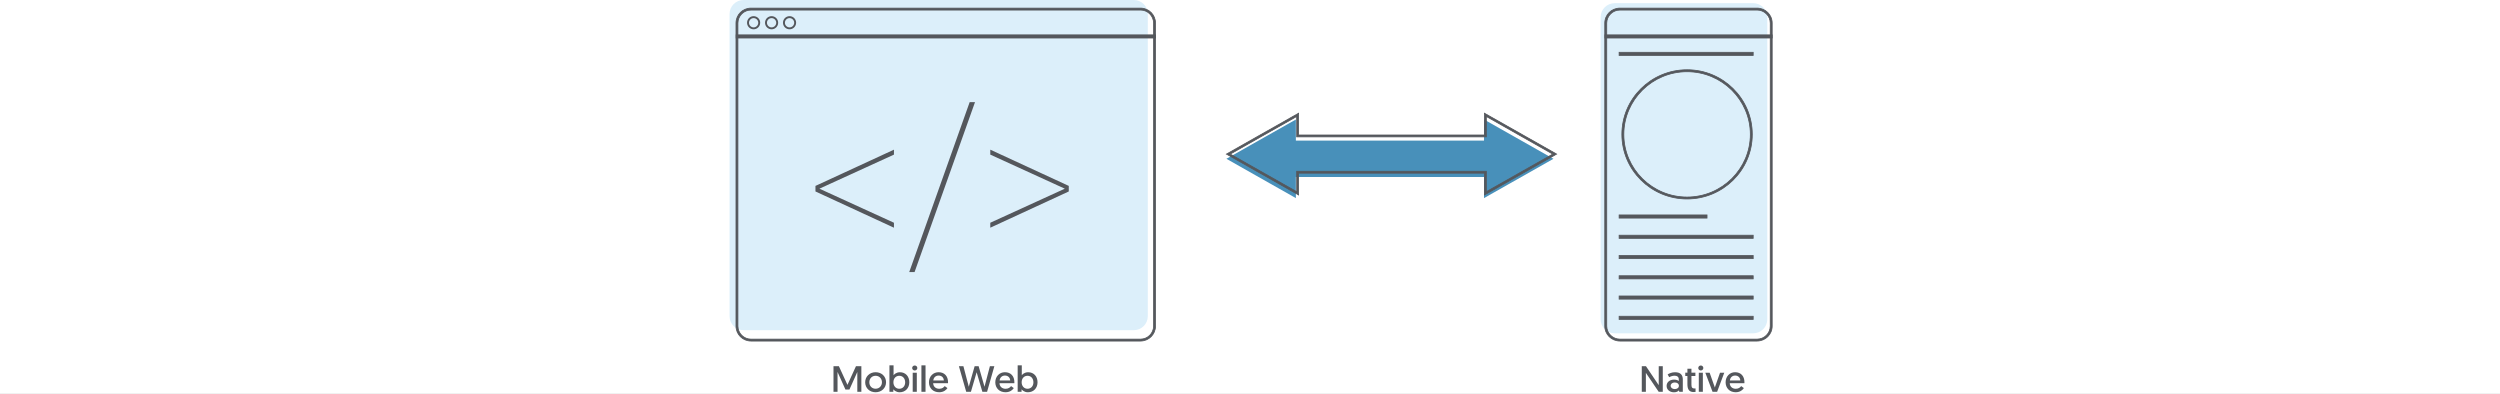
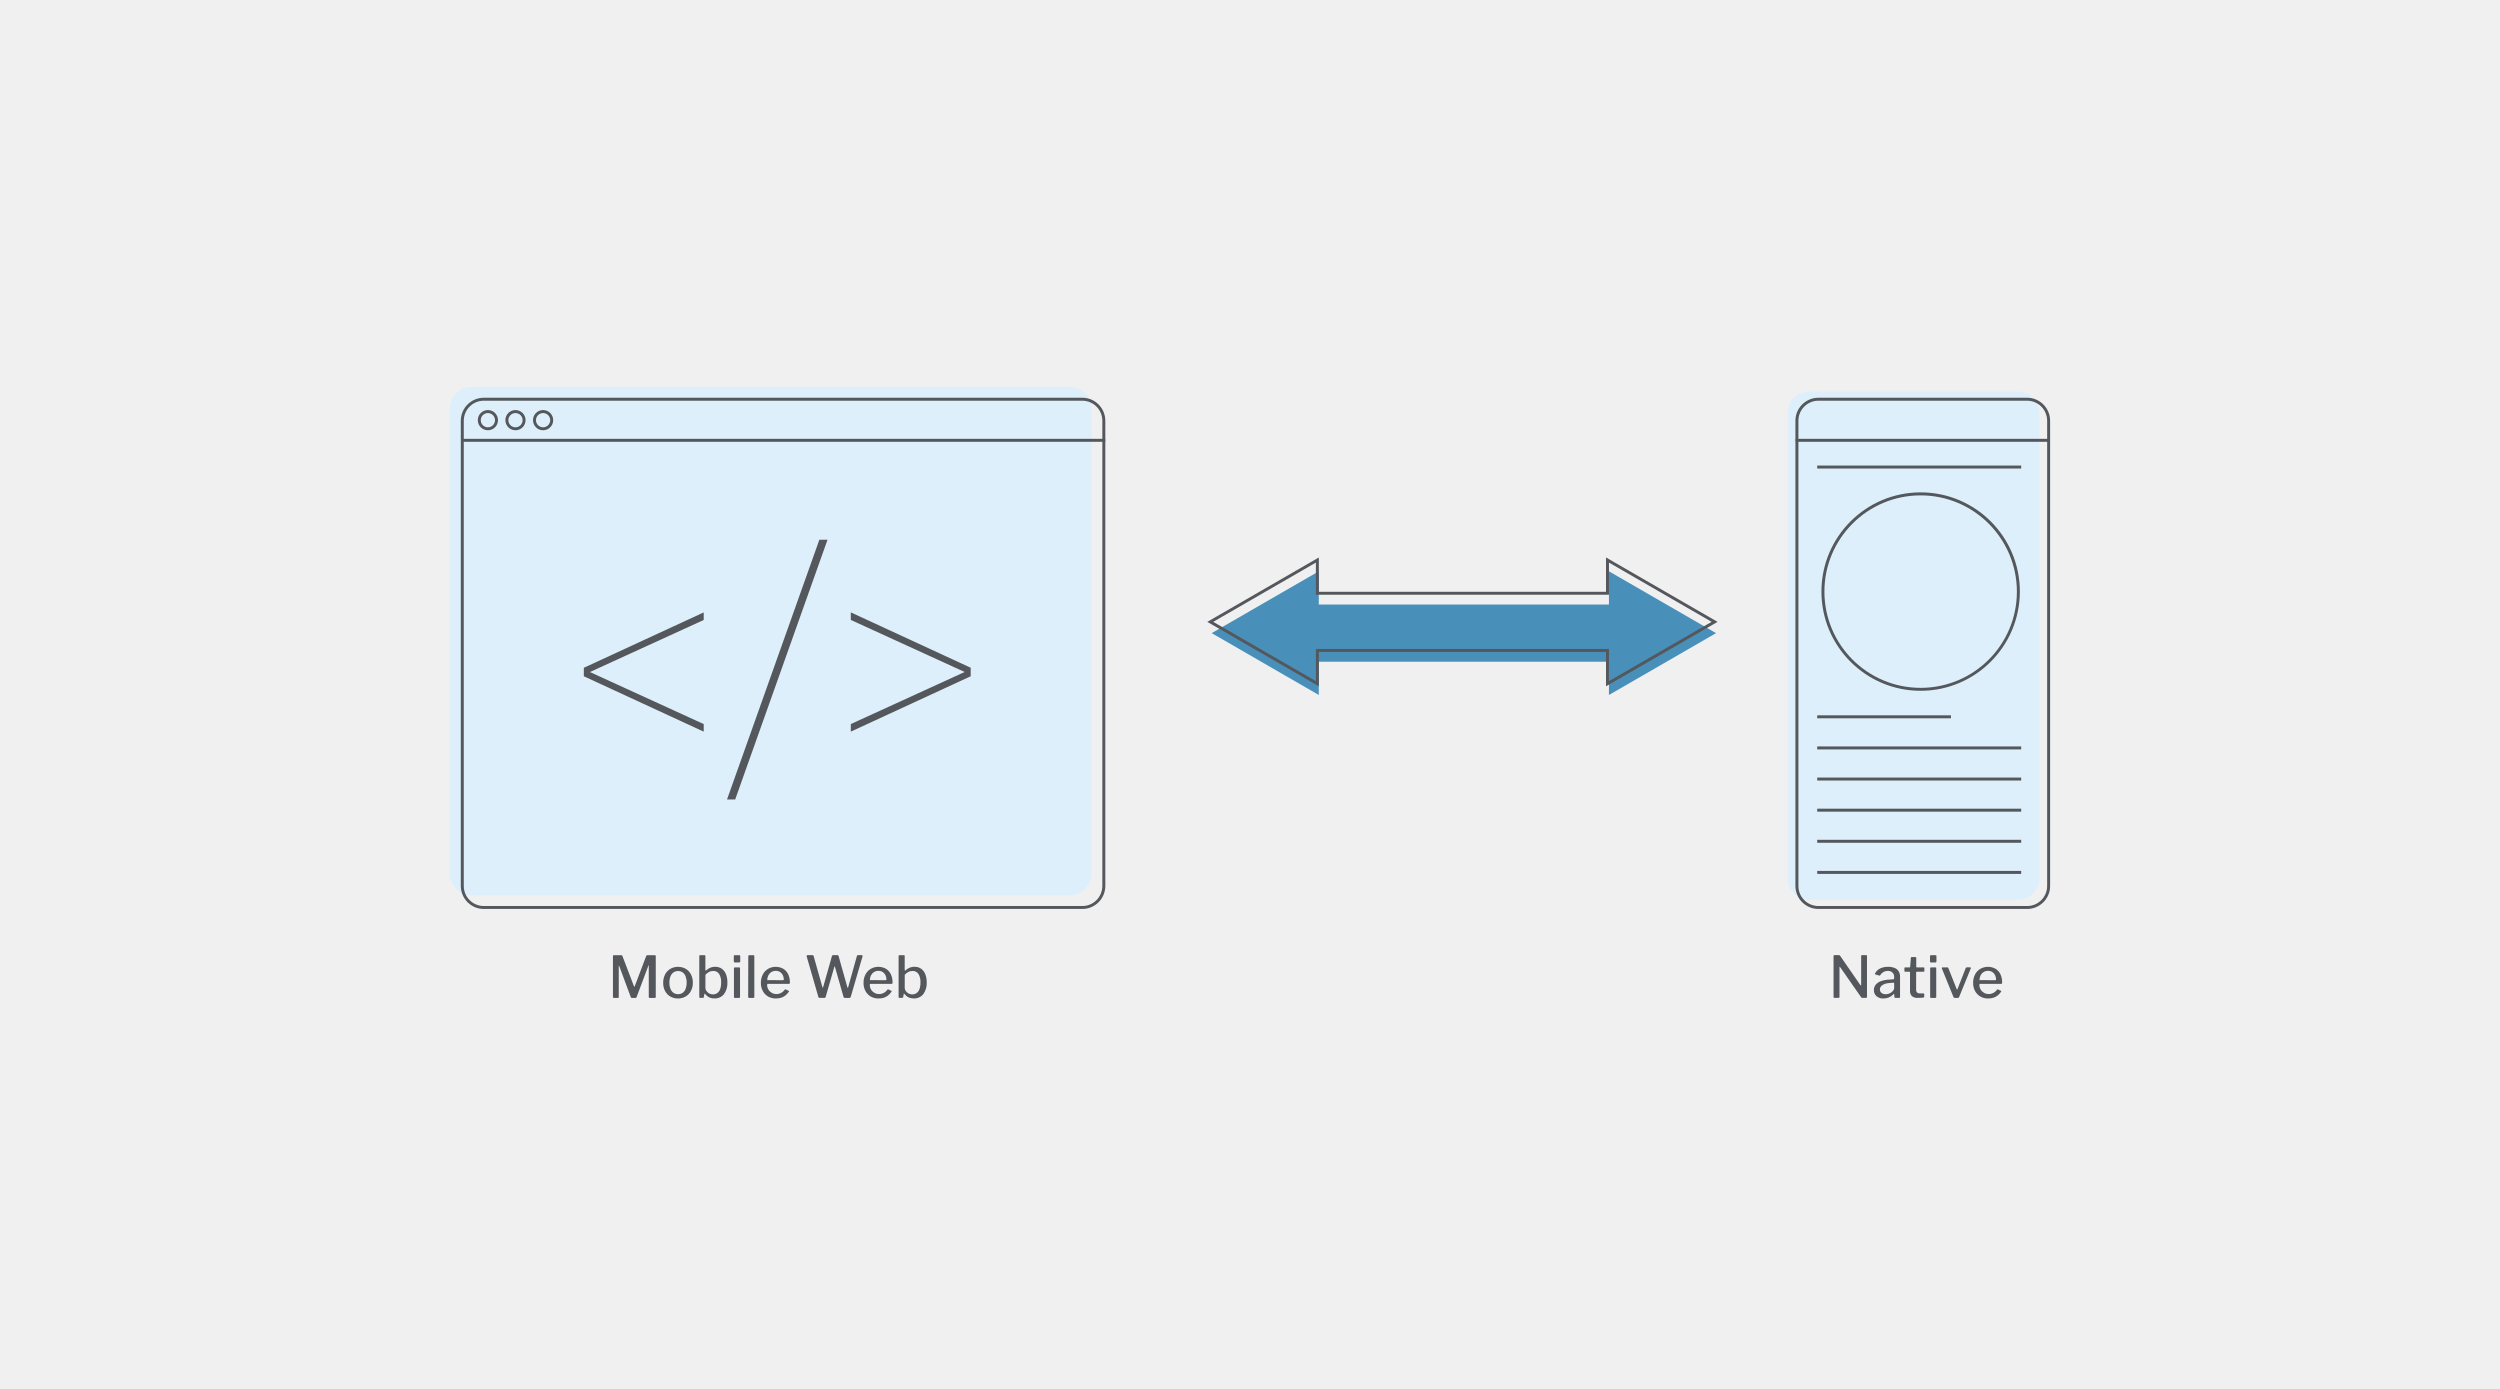
- <svg xmlns="http://www.w3.org/2000/svg" width="795px" height="125px" viewBox="0 0 795 125" version="1.1">
-   <g id="Page-1" stroke="none" stroke-width="1" fill="none" fill-rule="evenodd">
-     <g id="Group-15">
-       <rect id="Rectangle" fill="#FFFFFF" x="0" y="0" width="795" height="125" />
-       <g id="Mobile-Blog-Post-Graphics2-01" transform="translate(232, 0)" fill-rule="nonzero">
-         <path d="M325.473,106 L281.527,106 C279.026,106 277,104.013 277,101.559 L277,5.441 C277,2.987 279.026,1 281.527,1 L325.473,1 C327.974,1 330,2.987 330,5.441 L330,101.559 C330,104.013 327.968,106 325.473,106 Z" id="Path" fill="#DCEFFA" />
-         <path d="M128.543,105 L4.457,105 C1.995,105 0,103.013 0,100.559 L0,4.441 C0,1.987 1.995,0 4.457,0 L128.543,0 C131.005,0 133,1.987 133,4.441 L133,100.559 C133,103.013 131.005,105 128.543,105 Z" id="Path" fill="#DCEFFA" />
-         <g id="Group" transform="translate(2, 2)" fill="#54575C">
-           <path d="M128.695,106.453 L4.801,106.453 C2.176,106.453 0.043,104.319 0.043,101.693 L0.043,5.338 C0.043,2.712 2.176,0.578 4.801,0.578 L128.695,0.578 C131.32,0.578 133.453,2.712 133.453,5.338 L133.453,101.693 C133.453,104.319 131.32,106.453 128.695,106.453 Z M4.801,1.199 C2.52,1.199 0.658,3.056 0.658,5.344 L0.658,101.699 C0.658,103.981 2.514,105.844 4.801,105.844 L128.695,105.844 C130.976,105.844 132.838,103.987 132.838,101.699 L132.838,5.338 C132.838,3.056 130.982,1.193 128.695,1.193 L4.801,1.193 L4.801,1.199 Z" id="Shape" stroke="#54575C" stroke-width="0.25" />
-           <rect id="Rectangle" stroke="#54575C" stroke-width="0.25" x="0.092" y="9.089" width="133.342" height="1" />
-           <path d="M5.649,7.318 C4.499,7.318 3.559,6.383 3.559,5.227 C3.559,4.077 4.493,3.136 5.649,3.136 C6.798,3.136 7.739,4.071 7.739,5.227 C7.739,6.383 6.804,7.318 5.649,7.318 Z M5.649,3.757 C4.838,3.757 4.174,4.421 4.174,5.233 C4.174,6.045 4.838,6.709 5.649,6.709 C6.46,6.709 7.124,6.045 7.124,5.233 C7.124,4.421 6.466,3.757 5.649,3.757 Z" id="Shape" />
-           <path d="M11.365,7.318 C10.216,7.318 9.276,6.383 9.276,5.227 C9.276,4.077 10.21,3.136 11.365,3.136 C12.515,3.136 13.455,4.071 13.455,5.227 C13.455,6.383 12.515,7.318 11.365,7.318 Z M11.365,3.757 C10.554,3.757 9.89,4.421 9.89,5.233 C9.89,6.045 10.554,6.709 11.365,6.709 C12.177,6.709 12.841,6.045 12.841,5.233 C12.841,4.421 12.177,3.757 11.365,3.757 Z" id="Shape" />
-           <path d="M17.076,7.318 C15.926,7.318 14.986,6.383 14.986,5.227 C14.986,4.077 15.92,3.136 17.076,3.136 C18.225,3.136 19.166,4.071 19.166,5.227 C19.166,6.383 18.231,7.318 17.076,7.318 Z M17.076,3.757 C16.264,3.757 15.601,4.421 15.601,5.233 C15.601,6.045 16.264,6.709 17.076,6.709 C17.887,6.709 18.551,6.045 18.551,5.233 C18.551,4.421 17.893,3.757 17.076,3.757 Z" id="Shape" />
-         </g>
-         <g id="Group" transform="translate(278, 2)" fill="#54575C" stroke="#54575C" stroke-width="0.25">
-           <path d="M48.749,106.453 L5.121,106.453 C2.47,106.453 0.317,104.319 0.317,101.693 L0.317,5.338 C0.317,2.712 2.47,0.578 5.121,0.578 L48.749,0.578 C51.399,0.578 53.553,2.712 53.553,5.338 L53.553,101.693 C53.553,104.319 51.399,106.453 48.749,106.453 Z M5.127,1.199 C2.824,1.199 0.943,3.056 0.943,5.344 L0.943,101.699 C0.943,103.981 2.818,105.844 5.127,105.844 L48.755,105.844 C51.058,105.844 52.939,103.987 52.939,101.699 L52.939,5.338 C52.939,3.056 51.064,1.193 48.755,1.193 L5.127,1.193 L5.127,1.199 Z" id="Shape" />
-           <rect id="Rectangle" x="0.372" y="9.089" width="53.168" height="1" />
-           <g transform="translate(4.344828, 14.14368)" id="Rectangle">
-             <rect x="0.534" y="52.209" width="27.956" height="1" />
-             <rect x="0.534" y="58.653" width="42.635" height="1" />
-             <rect x="0.534" y="0.486" width="42.635" height="1" />
-             <rect x="0.534" y="65.098" width="42.635" height="1" />
-             <rect x="0.534" y="71.542" width="42.635" height="1" />
-             <rect x="0.534" y="77.981" width="42.635" height="1" />
-             <rect x="0.534" y="84.425" width="42.635" height="1" />
-           </g>
-           <path d="M26.491,61.273 C15.058,61.273 5.754,52.055 5.754,40.728 C5.754,29.4 15.058,20.182 26.491,20.182 C37.924,20.182 47.228,29.4 47.228,40.728 C47.228,52.055 37.924,61.273 26.491,61.273 Z M26.491,20.804 C15.399,20.804 6.374,29.745 6.374,40.734 C6.374,51.723 15.399,60.664 26.491,60.664 C37.583,60.664 46.608,51.723 46.608,40.734 C46.608,29.745 37.583,20.804 26.491,20.804 Z" id="Shape" />
-         </g>
-         <g id="Group" transform="translate(27, 32)" fill="#54575C">
-           <polygon id="Path" points="0.315 27.117 25.277 15.592 25.277 17.167 1.577 28.001 25.277 38.834 25.277 40.41 0.315 28.884" />
-           <polygon id="Path" points="49.354 0.476 51.055 0.476 31.831 54.524 30.131 54.524" />
-           <polygon id="Path" points="80.87 28.884 55.909 40.41 55.909 38.834 79.609 28.001 55.909 17.167 55.909 15.592 80.87 27.117 80.87 28.884" />
-         </g>
-         <polygon id="Path" fill="#4890BA" points="262 50.497 239.913 38 239.913 44.717 180.087 44.717 180.087 38 158 50.497 180.087 63 180.087 56.277 239.913 56.277 239.913 63" />
-         <path d="M240.045,61.994 L240.045,55.067 L180.955,55.067 L180.955,62 L158,49.003 L180.955,36.006 L180.955,42.933 L240.045,42.933 L240.045,36 L263,48.997 L240.045,61.994 Z M180.344,54.468 L240.656,54.468 L240.656,60.957 L261.778,48.997 L240.656,37.037 L240.656,43.532 L180.344,43.532 L180.344,37.037 L159.222,48.997 L180.344,60.957 L180.344,54.468 Z" id="Shape" stroke="#54575C" stroke-width="0.25" fill="#54575C" />
-         <g id="Group" transform="translate(33, 116)" fill="#54575C">
-           <polygon id="Path" points="4.488 6.39 7.2 0.444 8.914 0.444 8.914 8.592 7.627 8.592 7.627 2.286 5.12 7.872 3.844 7.872 1.337 2.286 1.337 8.592 0.05 8.592 0.05 0.444 1.764 0.444" />
-           <path d="M13.44,2.364 C15.371,2.364 16.764,3.726 16.764,5.55 C16.764,7.374 15.346,8.736 13.44,8.736 C11.52,8.736 10.128,7.398 10.128,5.562 C10.128,3.726 11.558,2.364 13.44,2.364 Z M13.44,7.614 C14.603,7.614 15.458,6.738 15.458,5.556 C15.458,4.368 14.603,3.498 13.44,3.498 C12.263,3.498 11.446,4.38 11.446,5.568 C11.446,6.762 12.276,7.614 13.44,7.614 Z" id="Shape" />
-           <path d="M17.847,0.18 L19.153,0.18 L19.153,3.336 C19.32,3.066 19.995,2.37 21.184,2.37 C22.973,2.37 24.161,3.696 24.161,5.568 C24.161,7.428 22.886,8.742 21.097,8.742 C19.884,8.742 19.246,8.01 19.079,7.8 L19.079,8.592 L17.841,8.592 L17.841,0.18 L17.847,0.18 Z M20.967,7.626 C22.038,7.626 22.843,6.822 22.843,5.58 C22.843,4.356 22.075,3.498 20.98,3.498 C19.933,3.498 19.104,4.254 19.104,5.58 C19.104,6.696 19.816,7.626 20.967,7.626 Z" id="Shape" />
-           <path d="M25.889,0.228 C26.347,0.228 26.706,0.576 26.706,1.02 C26.706,1.464 26.347,1.812 25.889,1.812 C25.43,1.812 25.071,1.464 25.071,1.02 C25.071,0.576 25.43,0.228 25.889,0.228 Z M25.239,2.52 L26.545,2.52 L26.545,8.592 L25.239,8.592 L25.239,2.52 Z" id="Shape" />
-           <polygon id="Path" points="28.012 0.18 29.318 0.18 29.318 8.592 28.012 8.592" />
-           <path d="M33.46,2.364 C35.354,2.364 36.474,3.63 36.474,5.538 C36.474,5.64 36.474,5.748 36.462,5.85 L31.745,5.85 C31.77,6.93 32.574,7.632 33.689,7.632 C34.636,7.632 35.174,7.122 35.416,6.78 L36.282,7.41 C35.985,7.908 35.156,8.736 33.664,8.736 C31.708,8.736 30.408,7.41 30.408,5.568 C30.408,3.69 31.745,2.364 33.46,2.364 Z M35.143,4.986 C35.094,3.984 34.376,3.426 33.472,3.426 C32.568,3.426 31.875,4.032 31.788,4.986 L35.143,4.986 Z" id="Shape" />
-           <polygon id="Path" points="45.568 2.376 43.754 8.592 42.256 8.592 39.929 0.444 41.359 0.444 43.073 6.984 44.937 0.444 46.2 0.444 48.075 6.984 49.79 0.444 51.208 0.444 48.892 8.592 47.394 8.592" />
-           <path d="M54.557,2.364 C56.451,2.364 57.571,3.63 57.571,5.538 C57.571,5.64 57.571,5.748 57.559,5.85 L52.842,5.85 C52.867,6.93 53.671,7.632 54.786,7.632 C55.733,7.632 56.271,7.122 56.513,6.78 L57.38,7.41 C57.082,7.908 56.253,8.736 54.761,8.736 C52.805,8.736 51.505,7.41 51.505,5.568 C51.511,3.69 52.842,2.364 54.557,2.364 Z M56.24,4.986 C56.191,3.984 55.473,3.426 54.569,3.426 C53.665,3.426 52.972,4.032 52.885,4.986 L56.24,4.986 Z" id="Shape" />
-           <path d="M58.624,0.18 L59.93,0.18 L59.93,3.336 C60.097,3.066 60.772,2.37 61.96,2.37 C63.75,2.37 64.938,3.696 64.938,5.568 C64.938,7.428 63.663,8.742 61.874,8.742 C60.66,8.742 60.023,8.01 59.856,7.8 L59.856,8.592 L58.618,8.592 L58.618,0.18 L58.624,0.18 Z M61.75,7.626 C62.821,7.626 63.626,6.822 63.626,5.58 C63.626,4.356 62.858,3.498 61.762,3.498 C60.716,3.498 59.887,4.254 59.887,5.58 C59.887,6.696 60.599,7.626 61.75,7.626 Z" id="Shape" />
-         </g>
-         <g id="Group" transform="translate(290, 116)" fill="#54575C">
-           <polygon id="Path" points="0.086 0.444 1.412 0.444 5.476 6.492 5.476 0.444 6.765 0.444 6.765 8.592 5.463 8.592 1.387 2.574 1.387 8.592 0.086 8.592" />
-           <path d="M10.371,4.716 C11.079,4.716 11.617,4.95 11.849,5.16 L11.849,4.59 C11.849,3.894 11.354,3.474 10.536,3.474 C9.851,3.474 9.258,3.708 8.806,3.948 L8.311,3.066 C8.806,2.754 9.637,2.37 10.67,2.37 C12.509,2.37 13.133,3.348 13.133,4.674 L13.133,8.598 L12.008,8.598 L11.904,8.142 C11.587,8.49 11.086,8.748 10.316,8.748 C9.014,8.748 7.981,7.944 7.981,6.726 C7.981,5.544 8.953,4.716 10.371,4.716 Z M10.584,7.728 C11.342,7.728 11.886,7.308 11.886,6.678 C11.886,6.036 11.354,5.628 10.572,5.628 C9.79,5.628 9.271,6.072 9.271,6.678 C9.271,7.284 9.802,7.728 10.584,7.728 Z" id="Shape" />
-           <path d="M14.599,1.248 L15.877,1.248 L15.877,2.514 L17.136,2.514 L17.136,3.564 L15.877,3.564 L15.877,6.39 C15.877,7.332 16.243,7.542 16.934,7.542 C17.038,7.542 17.184,7.53 17.184,7.53 L17.184,8.622 C17.184,8.622 16.958,8.67 16.555,8.67 C15.052,8.67 14.599,7.68 14.599,6.192 L14.599,3.564 L13.915,3.564 L13.915,2.514 L14.599,2.514 L14.599,1.248 L14.599,1.248 Z" id="Path" />
-           <path d="M18.853,0.228 C19.305,0.228 19.659,0.576 19.659,1.02 C19.659,1.464 19.305,1.812 18.853,1.812 C18.401,1.812 18.046,1.464 18.046,1.02 C18.052,0.576 18.407,0.228 18.853,0.228 Z M18.217,2.52 L19.507,2.52 L19.507,8.592 L18.217,8.592 L18.217,2.52 Z" id="Shape" />
-           <polygon id="Path" points="22.587 8.592 20.289 2.52 21.664 2.52 23.32 7.224 24.97 2.52 26.321 2.52 24.047 8.592" />
-           <path d="M29.755,2.364 C31.625,2.364 32.731,3.63 32.731,5.538 C32.731,5.64 32.731,5.748 32.719,5.85 L28.062,5.85 C28.087,6.93 28.881,7.632 29.981,7.632 C30.916,7.632 31.454,7.122 31.686,6.78 L32.542,7.41 C32.248,7.908 31.429,8.736 29.957,8.736 C28.026,8.736 26.742,7.41 26.742,5.568 C26.748,3.69 28.062,2.364 29.755,2.364 Z M31.417,4.986 C31.368,3.984 30.659,3.426 29.767,3.426 C28.875,3.426 28.191,4.032 28.111,4.986 L31.417,4.986 Z" id="Shape" />
-         </g>
-       </g>
-     </g>
+ <svg xmlns="http://www.w3.org/2000/svg" version="1.1" id="Layer_1" x="0px" y="0px" viewBox="0 0 841.89 467.72" style="enable-background:new 0 0 841.89 467.72;" xml:space="preserve">
+   <style type="text/css">
+ 	.st0{fill:#DCEFFA;}
+ 	.st1{fill:#54575C;}
+ 	.st2{fill:#4890BA;}
+ </style>
+   <g id="Layer_3">
+     <path class="st0" d="M609.25,131.84h70.28c4,0,7.24,3.24,7.24,7.24v156.69c0,4-3.24,7.24-7.24,7.24h-70.28   c-4,0-7.24-3.24-7.24-7.24V139.08C602.01,135.08,605.25,131.84,609.25,131.84z" />
+     <path class="st0" d="M158.77,130.29h201.56c4,0,7.24,3.24,7.24,7.24v156.69c0,4-3.24,7.24-7.24,7.24H158.77   c-4,0-7.24-3.24-7.24-7.24V137.52C151.53,133.53,154.77,130.29,158.77,130.29z" />
+     <path class="st1" d="M364.48,306.1H162.92c-4.27,0-7.73-3.47-7.74-7.74V141.68c0-4.27,3.47-7.73,7.74-7.74h201.56   c4.27,0,7.73,3.47,7.74,7.74v156.69C372.21,302.64,368.75,306.1,364.48,306.1z M162.92,134.94c-3.72,0-6.73,3.02-6.74,6.74v156.69   c0,3.72,3.02,6.73,6.74,6.74h201.56c3.72,0,6.73-3.02,6.74-6.74V141.68c0-3.72-3.02-6.73-6.74-6.74H162.92z" />
+     <rect x="155.26" y="147.78" class="st1" width="216.93" height="1" />
+     <path class="st1" d="M164.3,144.89c-1.88,0-3.4-1.52-3.4-3.4s1.52-3.4,3.4-3.4c1.88,0,3.4,1.52,3.4,3.4   C167.7,143.37,166.18,144.89,164.3,144.89z M164.3,139.1c-1.32,0-2.4,1.07-2.4,2.4s1.07,2.4,2.4,2.4c1.32,0,2.4-1.07,2.4-2.4   C166.7,140.17,165.62,139.1,164.3,139.1z" />
+     <path class="st1" d="M173.59,144.89c-1.88,0-3.4-1.52-3.4-3.4s1.52-3.4,3.4-3.4c1.88,0,3.4,1.52,3.4,3.4   C176.99,143.37,175.47,144.89,173.59,144.89z M173.59,139.1c-1.32,0-2.4,1.07-2.4,2.4s1.07,2.4,2.4,2.4c1.32,0,2.4-1.07,2.4-2.4   C175.99,140.17,174.92,139.1,173.59,139.1z" />
+     <path class="st1" d="M182.89,144.89c-1.88,0-3.4-1.52-3.4-3.4s1.52-3.4,3.4-3.4c1.88,0,3.4,1.52,3.4,3.4   C186.29,143.37,184.77,144.89,182.89,144.89z M182.89,139.1c-1.32,0-2.4,1.07-2.4,2.4s1.07,2.4,2.4,2.4c1.32,0,2.4-1.07,2.4-2.4   C185.29,140.17,184.21,139.1,182.89,139.1z" />
+     <path class="st1" d="M682.65,306.1h-70.29c-4.27,0-7.73-3.47-7.74-7.74V141.68c0-4.27,3.47-7.73,7.74-7.74h70.29   c4.27,0,7.73,3.47,7.74,7.74v156.69C690.38,302.64,686.92,306.1,682.65,306.1z M612.36,134.94c-3.72,0-6.73,3.02-6.74,6.74v156.69   c0,3.72,3.02,6.73,6.74,6.74h70.29c3.72,0,6.73-3.02,6.74-6.74V141.68c0-3.72-3.02-6.73-6.74-6.74H612.36z" />
+     <rect x="604.7" y="147.78" class="st1" width="85.66" height="1" />
+     <rect x="611.96" y="240.89" class="st1" width="45.04" height="1" />
+     <rect x="611.96" y="251.37" class="st1" width="68.69" height="1" />
+     <rect x="611.96" y="156.78" class="st1" width="68.69" height="1" />
+     <rect x="611.96" y="261.85" class="st1" width="68.69" height="1" />
+     <rect x="611.96" y="272.33" class="st1" width="68.69" height="1" />
+     <rect x="611.96" y="282.81" class="st1" width="68.69" height="1" />
+     <rect x="611.96" y="293.29" class="st1" width="68.69" height="1" />
+     <path class="st1" d="M646.79,232.63c-18.45,0-33.41-14.96-33.41-33.41s14.96-33.41,33.41-33.41s33.41,14.96,33.41,33.41v0   C680.17,217.66,665.23,232.61,646.79,232.63z M646.79,166.82c-17.9,0-32.41,14.51-32.41,32.41s14.51,32.41,32.41,32.41   c17.9,0,32.41-14.51,32.41-32.41c0,0,0,0,0,0C679.17,181.33,664.67,166.84,646.79,166.82z" />
+     <path class="st1" d="M196.61,224.88l40.37-18.65v2.55l-38.33,17.53l38.33,17.53v2.55l-40.37-18.65V224.88z" />
+     <path class="st1" d="M275.92,181.76h2.75l-31.09,87.46h-2.75L275.92,181.76z" />
+     <path class="st1" d="M326.89,227.73l-40.37,18.65v-2.55l38.33-17.53l-38.33-17.53v-2.55l40.37,18.65V227.73z" />
+     <polygon class="st2" points="577.89,213.21 541.82,192.39 541.82,203.59 444.11,203.59 444.11,192.39 408.04,213.21 444.11,234.04    444.11,222.84 541.82,222.84 541.82,234.04  " />
+     <path class="st1" d="M540.83,231.11v-11.57h-96.7v11.57l-37.57-21.69l37.57-21.69v11.57h96.7v-11.57l37.57,21.69L540.83,231.11z    M443.13,218.54h98.7v10.83l34.57-19.96l-34.57-19.96v10.83h-98.7v-10.83l-34.57,19.96l34.57,19.96V218.54z" />
+     <path class="st1" d="M206.41,335.72v-13.76c0-0.19,0.09-0.29,0.27-0.29h2.54c0.09-0.01,0.17,0.01,0.25,0.05   c0.06,0.05,0.1,0.11,0.12,0.18l3.88,10.18c0.05,0.12,0.1,0.17,0.16,0.17s0.1-0.07,0.14-0.18l3.82-10.08   c0.08-0.21,0.19-0.31,0.35-0.31h2.64c0.17,0,0.25,0.1,0.25,0.29v13.75c0.02,0.17-0.09,0.32-0.26,0.35c-0.03,0-0.06,0-0.09,0h-1.67   c-0.09,0.01-0.18-0.02-0.25-0.07c-0.06-0.07-0.09-0.15-0.08-0.24v-10.62c0-0.08-0.02-0.11-0.05-0.1c-0.03,0.01-0.05,0.05-0.07,0.12   l-3.99,10.64c-0.04,0.17-0.2,0.28-0.37,0.27h-1.16c-0.18,0.02-0.34-0.08-0.41-0.25l-3.92-10.55c-0.04-0.08-0.07-0.12-0.1-0.12   s-0.04,0.04-0.04,0.12v10.53c0.01,0.07-0.02,0.15-0.06,0.2c-0.06,0.05-0.15,0.08-0.23,0.07h-1.36   C206.51,336.05,206.41,335.94,206.41,335.72z" />
+     <path class="st1" d="M225.7,335.57c-0.75-0.44-1.35-1.09-1.75-1.86c-0.43-0.85-0.64-1.79-0.62-2.74c-0.02-0.98,0.2-1.95,0.64-2.82   c0.4-0.78,1.02-1.44,1.77-1.89c1.62-0.91,3.6-0.9,5.22,0.01c0.74,0.46,1.34,1.12,1.74,1.9c0.43,0.86,0.64,1.82,0.62,2.78   c0.02,0.95-0.2,1.89-0.63,2.74c-0.4,0.77-1.01,1.42-1.75,1.87c-0.79,0.46-1.7,0.7-2.62,0.68   C227.4,336.26,226.5,336.03,225.7,335.57z M229.91,334.32c0.45-0.34,0.79-0.8,0.98-1.33c0.24-0.67,0.36-1.37,0.34-2.08   c0.02-0.71-0.1-1.42-0.34-2.09c-0.19-0.54-0.54-1-0.99-1.35c-0.94-0.63-2.18-0.63-3.12,0c-0.45,0.34-0.8,0.81-1,1.35   c-0.25,0.67-0.37,1.38-0.35,2.09c-0.02,0.71,0.1,1.42,0.35,2.08c0.2,0.53,0.54,0.99,1,1.33c0.46,0.32,1.02,0.48,1.58,0.47   C228.91,334.8,229.46,334.64,229.91,334.32L229.91,334.32z" />
+     <path class="st1" d="M235.84,336.05c-0.16,0.04-0.31-0.06-0.35-0.22c-0.01-0.04-0.01-0.09,0-0.13v-13.75   c0-0.19,0.09-0.29,0.27-0.29h1.55c0.16,0,0.23,0.1,0.23,0.29v4.69c0,0.13,0.03,0.2,0.09,0.21c0.06,0.01,0.13-0.02,0.22-0.1   c0.46-0.43,1-0.76,1.6-0.97c0.44-0.15,0.9-0.22,1.37-0.21c0.82-0.03,1.64,0.21,2.31,0.69c0.62,0.48,1.1,1.13,1.37,1.87   c0.32,0.87,0.47,1.79,0.46,2.71c0.08,1.41-0.33,2.79-1.15,3.94c-0.79,0.98-2.01,1.52-3.27,1.45c-0.5,0.01-0.99-0.08-1.45-0.25   c-0.38-0.14-0.72-0.35-1.03-0.62c-0.23-0.2-0.44-0.42-0.64-0.66c-0.05-0.06-0.1-0.09-0.15-0.09c-0.05,0.01-0.07,0.05-0.07,0.15   l-0.16,0.95c-0.01,0.2-0.18,0.34-0.38,0.33c0,0-0.01,0-0.01,0H235.84z M237.55,332.56c-0.01,0.42,0.12,0.84,0.36,1.18   c0.24,0.35,0.56,0.63,0.93,0.82c0.38,0.2,0.8,0.3,1.23,0.3c0.5,0.01,1-0.13,1.43-0.41c0.46-0.32,0.8-0.77,0.99-1.29   c0.26-0.73,0.38-1.5,0.36-2.28c0.07-1.02-0.17-2.03-0.68-2.91c-0.45-0.66-1.2-1.03-2-0.99c-0.51,0-1.02,0.12-1.47,0.37   c-0.44,0.23-0.83,0.55-1.14,0.93L237.55,332.56z" />
+     <path class="st1" d="M249.28,323.71c0,0.27-0.13,0.41-0.39,0.41h-1.43c-0.1,0.01-0.21-0.02-0.28-0.1   c-0.05-0.08-0.07-0.18-0.07-0.27v-1.76c0-0.22,0.1-0.33,0.29-0.33h1.61c0.18,0,0.27,0.1,0.27,0.31L249.28,323.71z M249.22,335.68   c0.01,0.1-0.02,0.21-0.09,0.29c-0.09,0.06-0.19,0.09-0.3,0.08h-1.32c-0.1,0.01-0.2-0.01-0.28-0.07c-0.05-0.07-0.08-0.16-0.07-0.24   v-9.67c0-0.19,0.09-0.29,0.27-0.29h1.55c0.16,0,0.23,0.09,0.23,0.27V335.68z" />
+     <path class="st1" d="M254.03,335.68c0.01,0.1-0.02,0.21-0.09,0.29c-0.09,0.06-0.21,0.09-0.32,0.08h-1.32   c-0.23,0-0.35-0.1-0.35-0.31l0.04-13.78c0-0.19,0.08-0.29,0.25-0.29h1.53c0.17,0,0.25,0.1,0.25,0.29L254.03,335.68z" />
+     <path class="st1" d="M258.75,333.21c0.27,0.47,0.66,0.85,1.12,1.12c0.48,0.28,1.03,0.42,1.58,0.42c0.55,0.01,1.1-0.12,1.59-0.37   c0.51-0.28,0.94-0.67,1.28-1.14c0.03-0.04,0.07-0.07,0.12-0.09c0.06,0,0.12,0.02,0.17,0.05l0.99,0.46   c0.14,0.06,0.15,0.17,0.04,0.31c-0.33,0.49-0.73,0.93-1.19,1.3c-0.43,0.33-0.92,0.58-1.44,0.74c-0.57,0.16-1.17,0.24-1.76,0.23   c-0.91,0.02-1.81-0.21-2.6-0.66c-0.75-0.44-1.36-1.08-1.77-1.84c-0.44-0.83-0.67-1.77-0.65-2.71c-0.03-1.01,0.2-2,0.66-2.9   c0.41-0.78,1.03-1.43,1.79-1.88c1.56-0.88,3.47-0.89,5.04-0.04c0.72,0.43,1.31,1.06,1.68,1.81c0.42,0.9,0.63,1.88,0.6,2.87   c0,0.1-0.01,0.2-0.04,0.3c-0.03,0.08-0.11,0.13-0.25,0.13h-7.17c-0.06,0-0.12,0.03-0.15,0.09c-0.03,0.07-0.05,0.15-0.05,0.22   C258.32,332.18,258.47,332.73,258.75,333.21z M263.62,330.09c0.09,0.01,0.19-0.01,0.27-0.06c0.05-0.06,0.07-0.14,0.06-0.21   c0-0.48-0.11-0.96-0.32-1.4c-0.2-0.43-0.52-0.8-0.91-1.07c-0.43-0.28-0.95-0.43-1.46-0.41c-0.55-0.02-1.1,0.14-1.56,0.44   c-0.43,0.29-0.77,0.69-0.99,1.15c-0.23,0.48-0.34,1-0.34,1.53L263.62,330.09z" />
+     <path class="st1" d="M290.44,321.78c0.05,0.1,0.06,0.21,0.02,0.31l-3.97,13.63c-0.05,0.21-0.25,0.35-0.47,0.33h-1.47   c-0.27,0-0.43-0.1-0.48-0.31l-2.91-10.2c-0.01-0.09-0.04-0.14-0.07-0.14s-0.07,0.05-0.11,0.15l-2.93,10.16   c-0.04,0.22-0.25,0.36-0.47,0.33h-1.51c-0.22,0.03-0.42-0.1-0.48-0.31l-3.94-13.65c-0.03-0.1-0.02-0.22,0.04-0.31   c0.07-0.09,0.18-0.13,0.29-0.12h1.61c0.09-0.01,0.19,0.01,0.27,0.06c0.06,0.05,0.1,0.12,0.12,0.19l2.97,10.53   c0.04,0.13,0.08,0.19,0.12,0.19c0.04,0,0.08-0.06,0.12-0.17l2.99-10.55c0.01-0.07,0.05-0.14,0.11-0.18c0.09-0.05,0.2-0.08,0.3-0.07   h1.4c0.1-0.01,0.19,0.01,0.28,0.06c0.06,0.05,0.1,0.12,0.11,0.19l2.99,10.61c0.04,0.1,0.08,0.16,0.13,0.16   c0.04,0,0.08-0.05,0.11-0.16l2.97-10.61c0.02-0.08,0.06-0.15,0.13-0.19c0.08-0.04,0.17-0.06,0.26-0.06h1.22   C290.26,321.65,290.37,321.69,290.44,321.78z" />
+     <path class="st1" d="M293.32,333.21c0.27,0.47,0.66,0.85,1.12,1.12c0.48,0.28,1.03,0.42,1.58,0.42c0.55,0.01,1.1-0.12,1.59-0.37   c0.51-0.28,0.94-0.67,1.28-1.14c0.03-0.04,0.07-0.07,0.12-0.09c0.06,0,0.12,0.02,0.17,0.05l0.99,0.46   c0.14,0.06,0.15,0.17,0.04,0.31c-0.33,0.49-0.73,0.93-1.19,1.3c-0.43,0.33-0.92,0.58-1.44,0.74c-0.57,0.16-1.17,0.24-1.76,0.23   c-0.91,0.02-1.81-0.21-2.6-0.66c-0.75-0.44-1.36-1.08-1.77-1.84c-0.44-0.83-0.67-1.77-0.65-2.71c-0.03-1.01,0.2-2,0.66-2.9   c0.41-0.78,1.03-1.43,1.79-1.88c1.56-0.88,3.47-0.89,5.04-0.04c0.72,0.43,1.31,1.06,1.68,1.81c0.42,0.9,0.63,1.88,0.6,2.87   c0,0.1-0.01,0.2-0.04,0.3c-0.03,0.08-0.11,0.13-0.25,0.13h-7.17c-0.06,0-0.12,0.03-0.15,0.09c-0.03,0.07-0.05,0.15-0.05,0.22   C292.89,332.18,293.04,332.73,293.32,333.21z M298.19,330.09c0.09,0.01,0.19-0.01,0.27-0.06c0.05-0.06,0.07-0.14,0.06-0.21   c0-0.48-0.11-0.96-0.32-1.4c-0.2-0.43-0.52-0.8-0.91-1.07c-0.43-0.28-0.95-0.43-1.46-0.41c-0.55-0.02-1.1,0.14-1.56,0.44   c-0.43,0.29-0.77,0.69-0.99,1.15c-0.23,0.48-0.34,1-0.34,1.53L298.19,330.09z" />
+     <path class="st1" d="M302.96,336.05c-0.16,0.04-0.31-0.06-0.35-0.22c-0.01-0.04-0.01-0.09,0-0.13v-13.75   c0-0.19,0.09-0.29,0.27-0.29h1.55c0.16,0,0.23,0.1,0.23,0.29v4.69c0,0.13,0.03,0.2,0.09,0.21c0.06,0.01,0.13-0.02,0.22-0.1   c0.46-0.43,1-0.76,1.6-0.97c0.44-0.15,0.9-0.22,1.37-0.21c0.82-0.03,1.64,0.21,2.31,0.69c0.62,0.48,1.1,1.13,1.37,1.87   c0.32,0.87,0.47,1.79,0.46,2.71c0.08,1.41-0.33,2.79-1.15,3.94c-0.79,0.98-2.01,1.52-3.27,1.45c-0.5,0.01-0.99-0.08-1.45-0.25   c-0.38-0.14-0.72-0.35-1.03-0.62c-0.23-0.2-0.44-0.42-0.64-0.66c-0.05-0.06-0.1-0.09-0.14-0.09c-0.05,0.01-0.07,0.05-0.07,0.15   l-0.16,0.95c-0.01,0.2-0.18,0.34-0.38,0.33c0,0-0.01,0-0.01,0H302.96z M304.67,332.56c-0.01,0.42,0.12,0.84,0.36,1.18   c0.24,0.35,0.56,0.63,0.93,0.82c0.38,0.2,0.8,0.3,1.23,0.3c0.5,0.01,1-0.13,1.43-0.41c0.46-0.32,0.8-0.77,0.99-1.29   c0.26-0.73,0.38-1.5,0.36-2.28c0.07-1.02-0.17-2.03-0.68-2.91c-0.45-0.66-1.2-1.03-2-0.99c-0.51,0-1.02,0.12-1.47,0.37   c-0.44,0.23-0.83,0.55-1.14,0.93L304.67,332.56z" />
+     <path class="st1" d="M628.51,321.66c0.14,0,0.21,0.08,0.21,0.25v13.88c0,0.07-0.03,0.14-0.08,0.18c-0.06,0.05-0.14,0.07-0.21,0.07   h-1.26c-0.08,0-0.16-0.01-0.23-0.03c-0.08-0.03-0.15-0.09-0.19-0.17l-7.08-10.16c-0.06-0.09-0.12-0.13-0.15-0.12   c-0.04,0.01-0.06,0.06-0.06,0.14v10.06c0,0.18-0.1,0.27-0.31,0.27h-1.38c-0.21,0-0.31-0.09-0.31-0.27v-13.82   c-0.02-0.14,0.08-0.27,0.22-0.29c0.02,0,0.05,0,0.07,0h1.51c0.08,0,0.17,0.01,0.24,0.04c0.08,0.05,0.14,0.11,0.18,0.19l6.79,9.83   c0.08,0.1,0.15,0.15,0.2,0.13c0.06-0.02,0.09-0.07,0.09-0.17v-9.75c-0.02-0.13,0.07-0.25,0.2-0.27c0.02,0,0.05,0,0.07,0   L628.51,321.66z" />
+     <path class="st1" d="M636.09,335.89c-0.58,0.24-1.21,0.36-1.84,0.35c-0.85,0.05-1.69-0.23-2.35-0.78   c-0.57-0.52-0.88-1.26-0.85-2.04c-0.02-0.66,0.2-1.31,0.61-1.82c0.48-0.55,1.09-0.97,1.78-1.2c0.92-0.32,1.89-0.5,2.86-0.52   l1.26-0.1c0.08-0.01,0.15-0.04,0.21-0.08c0.07-0.05,0.11-0.13,0.1-0.21v-0.49c0.03-0.56-0.18-1.11-0.58-1.5   c-0.44-0.39-1.01-0.59-1.59-0.55c-0.49,0-0.97,0.12-1.4,0.35c-0.46,0.27-0.85,0.64-1.14,1.09c-0.03,0.05-0.07,0.1-0.12,0.14   c-0.07,0.03-0.14,0.03-0.21,0l-1.32-0.39c-0.05-0.02-0.09-0.06-0.11-0.11c-0.01-0.09,0-0.18,0.05-0.26   c0.37-0.7,0.95-1.26,1.66-1.62c0.84-0.4,1.76-0.6,2.68-0.57c0.78-0.03,1.56,0.11,2.29,0.4c0.55,0.23,1.02,0.63,1.33,1.14   c0.3,0.53,0.45,1.14,0.44,1.75v6.84c0.01,0.09-0.01,0.19-0.07,0.26c-0.06,0.05-0.14,0.08-0.22,0.07h-1.32   c-0.08,0-0.17-0.04-0.21-0.11c-0.06-0.08-0.09-0.18-0.1-0.28l-0.02-0.74c-0.04-0.21-0.15-0.22-0.33-0.04   C637.16,335.31,636.65,335.65,636.09,335.89z M637.61,330.93l-1.05,0.08c-0.48,0.02-0.95,0.09-1.42,0.2   c-0.38,0.09-0.75,0.24-1.09,0.44c-0.28,0.16-0.53,0.38-0.72,0.65c-0.18,0.26-0.27,0.57-0.26,0.88c-0.02,0.46,0.18,0.9,0.53,1.19   c0.42,0.31,0.93,0.46,1.44,0.44c0.37,0,0.75-0.07,1.1-0.2c0.32-0.13,0.63-0.3,0.9-0.51c0.24-0.19,0.44-0.42,0.61-0.68   c0.14-0.2,0.22-0.44,0.22-0.68v-1.51C637.88,331,637.79,330.9,637.61,330.93z" />
+     <path class="st1" d="M645.44,327.24c-0.12,0-0.17,0.06-0.17,0.19v5.68c-0.05,0.4,0.06,0.81,0.31,1.13c0.27,0.22,0.61,0.33,0.95,0.3   h1.24c0.07,0,0.13,0.02,0.17,0.07c0.04,0.05,0.06,0.1,0.06,0.17v0.83c0,0.17-0.12,0.31-0.29,0.33c-0.17,0.03-0.37,0.04-0.62,0.06   c-0.25,0.01-0.49,0.02-0.73,0.03c-0.24,0.01-0.45,0.01-0.63,0.01c-0.68,0.05-1.36-0.16-1.89-0.59c-0.46-0.5-0.69-1.16-0.63-1.83   v-6.15c0-0.16-0.06-0.23-0.19-0.23h-1.45c-0.17,0-0.25-0.08-0.25-0.23v-1.03c0-0.14,0.08-0.21,0.23-0.21h1.55   c0.1,0,0.16-0.06,0.16-0.17l0.23-3.04c0.01-0.18,0.09-0.27,0.23-0.27h1.34c0.17,0,0.25,0.1,0.25,0.31v3   c-0.01,0.08,0.05,0.16,0.13,0.17c0.01,0,0.03,0,0.04,0h2.33c0.16,0,0.23,0.07,0.23,0.21v1.03c0,0.16-0.09,0.23-0.27,0.23H645.44z" />
+     <path class="st1" d="M652.11,323.71c0,0.27-0.13,0.41-0.39,0.41h-1.43c-0.1,0.01-0.21-0.02-0.28-0.1   c-0.05-0.08-0.07-0.18-0.07-0.27v-1.76c0-0.22,0.1-0.33,0.29-0.33h1.61c0.18,0,0.27,0.1,0.27,0.31V323.71z M652.05,335.68   c0.01,0.1-0.02,0.21-0.09,0.29c-0.09,0.06-0.19,0.09-0.3,0.08h-1.32c-0.1,0.01-0.2-0.01-0.28-0.07c-0.05-0.07-0.08-0.16-0.07-0.24   v-9.67c0-0.19,0.09-0.29,0.27-0.29h1.55c0.16,0,0.23,0.09,0.23,0.27V335.68z" />
+     <path class="st1" d="M663.68,325.87c0.04,0.07,0.04,0.16,0,0.23l-3.92,9.62c-0.07,0.22-0.28,0.35-0.5,0.33h-0.91   c-0.22,0.02-0.44-0.1-0.52-0.31l-3.9-9.62c-0.03-0.08-0.02-0.18,0.03-0.25c0.05-0.07,0.14-0.1,0.22-0.1h1.61   c0.08,0,0.15,0.02,0.21,0.07c0.06,0.04,0.11,0.11,0.12,0.18l2.79,7.02c0.09,0.25,0.19,0.24,0.31-0.02l2.75-7.02   c0.04-0.06,0.08-0.12,0.14-0.17c0.06-0.05,0.14-0.07,0.21-0.07h1.14C663.55,325.76,663.63,325.8,663.68,325.87z" />
+     <path class="st1" d="M666.99,333.21c0.27,0.47,0.66,0.85,1.12,1.12c0.48,0.28,1.03,0.42,1.58,0.42c0.55,0.01,1.1-0.12,1.59-0.37   c0.51-0.28,0.94-0.67,1.28-1.14c0.03-0.04,0.07-0.07,0.12-0.09c0.06,0,0.12,0.02,0.17,0.05l0.99,0.46   c0.14,0.06,0.16,0.17,0.04,0.31c-0.33,0.49-0.73,0.93-1.19,1.3c-0.43,0.33-0.92,0.58-1.45,0.74c-0.57,0.16-1.17,0.24-1.76,0.23   c-0.91,0.02-1.81-0.21-2.6-0.66c-0.75-0.44-1.36-1.08-1.77-1.84c-0.44-0.83-0.67-1.77-0.65-2.71c-0.03-1.01,0.2-2,0.66-2.9   c0.41-0.78,1.03-1.43,1.79-1.88c1.56-0.88,3.47-0.89,5.04-0.04c0.72,0.43,1.31,1.06,1.68,1.81c0.42,0.9,0.63,1.88,0.6,2.87   c0,0.1-0.01,0.2-0.04,0.3c-0.03,0.08-0.11,0.13-0.25,0.13h-7.17c-0.06,0-0.12,0.03-0.15,0.09c-0.03,0.07-0.05,0.15-0.05,0.22   C666.56,332.18,666.71,332.73,666.99,333.21z M671.86,330.09c0.09,0.01,0.19-0.01,0.27-0.06c0.05-0.06,0.07-0.14,0.06-0.21   c0-0.48-0.11-0.96-0.32-1.4c-0.21-0.43-0.52-0.8-0.91-1.07c-0.43-0.28-0.95-0.43-1.46-0.41c-0.55-0.02-1.1,0.14-1.56,0.44   c-0.43,0.29-0.77,0.68-0.99,1.15c-0.23,0.48-0.34,1-0.34,1.53L671.86,330.09z" />
  </g>
</svg>
